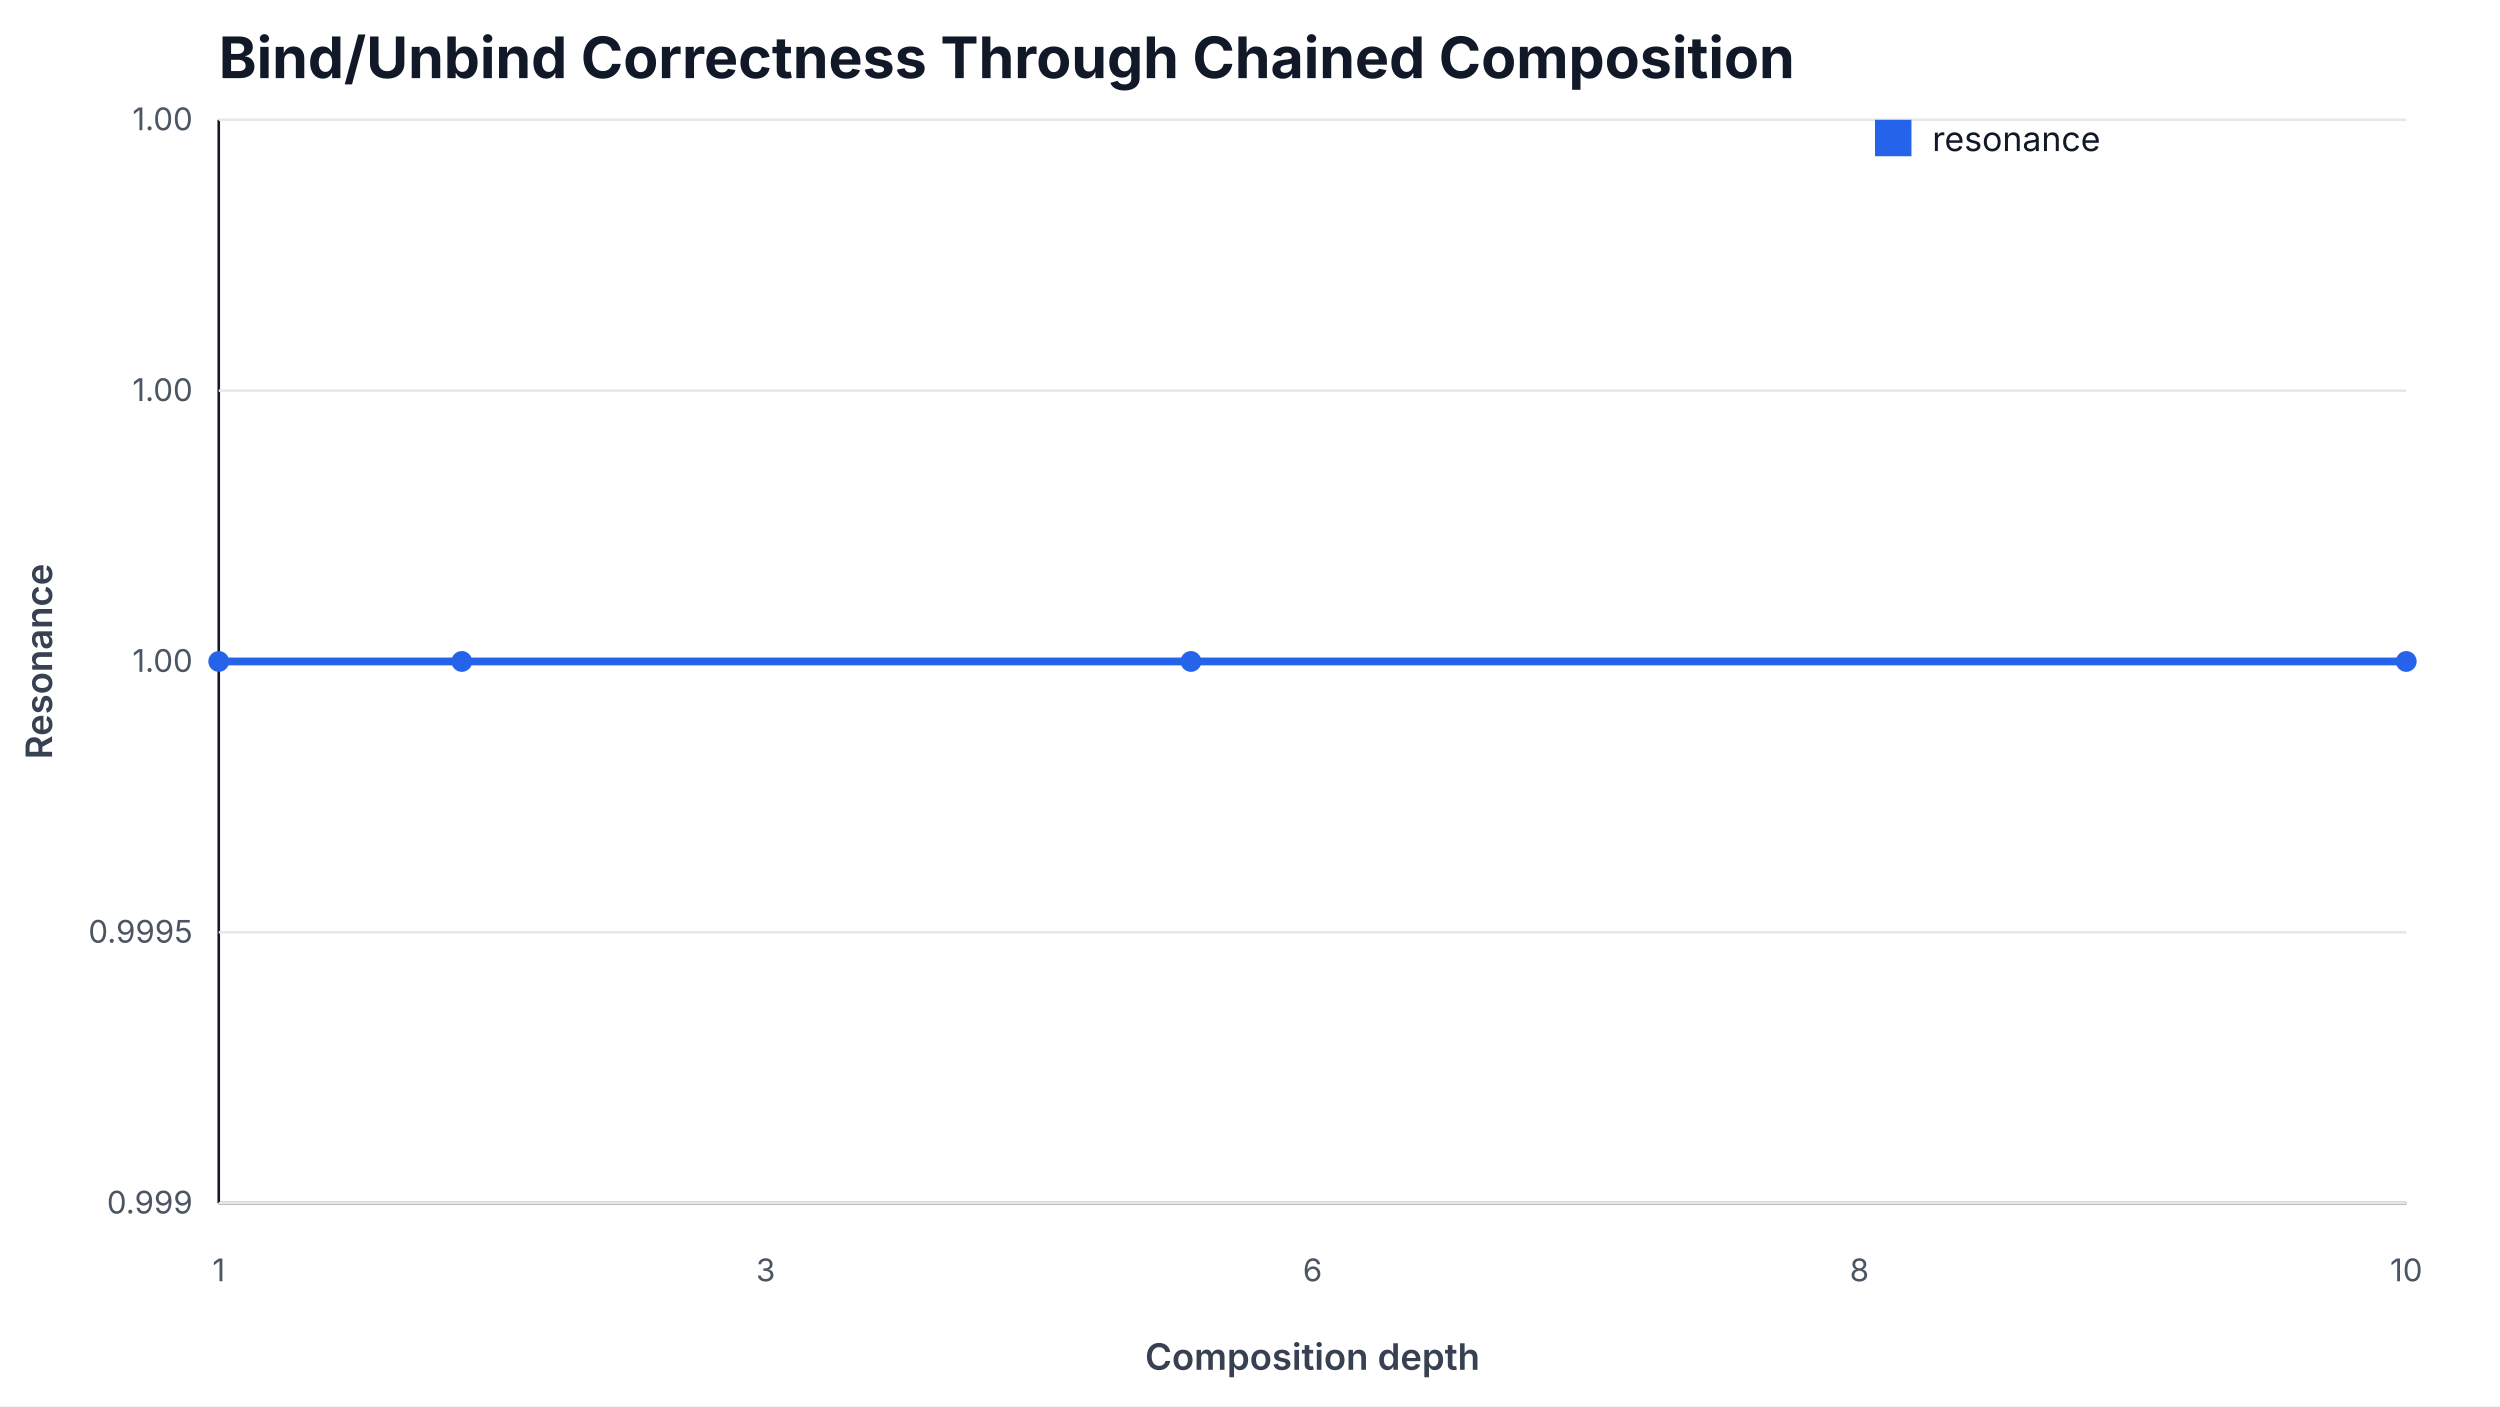
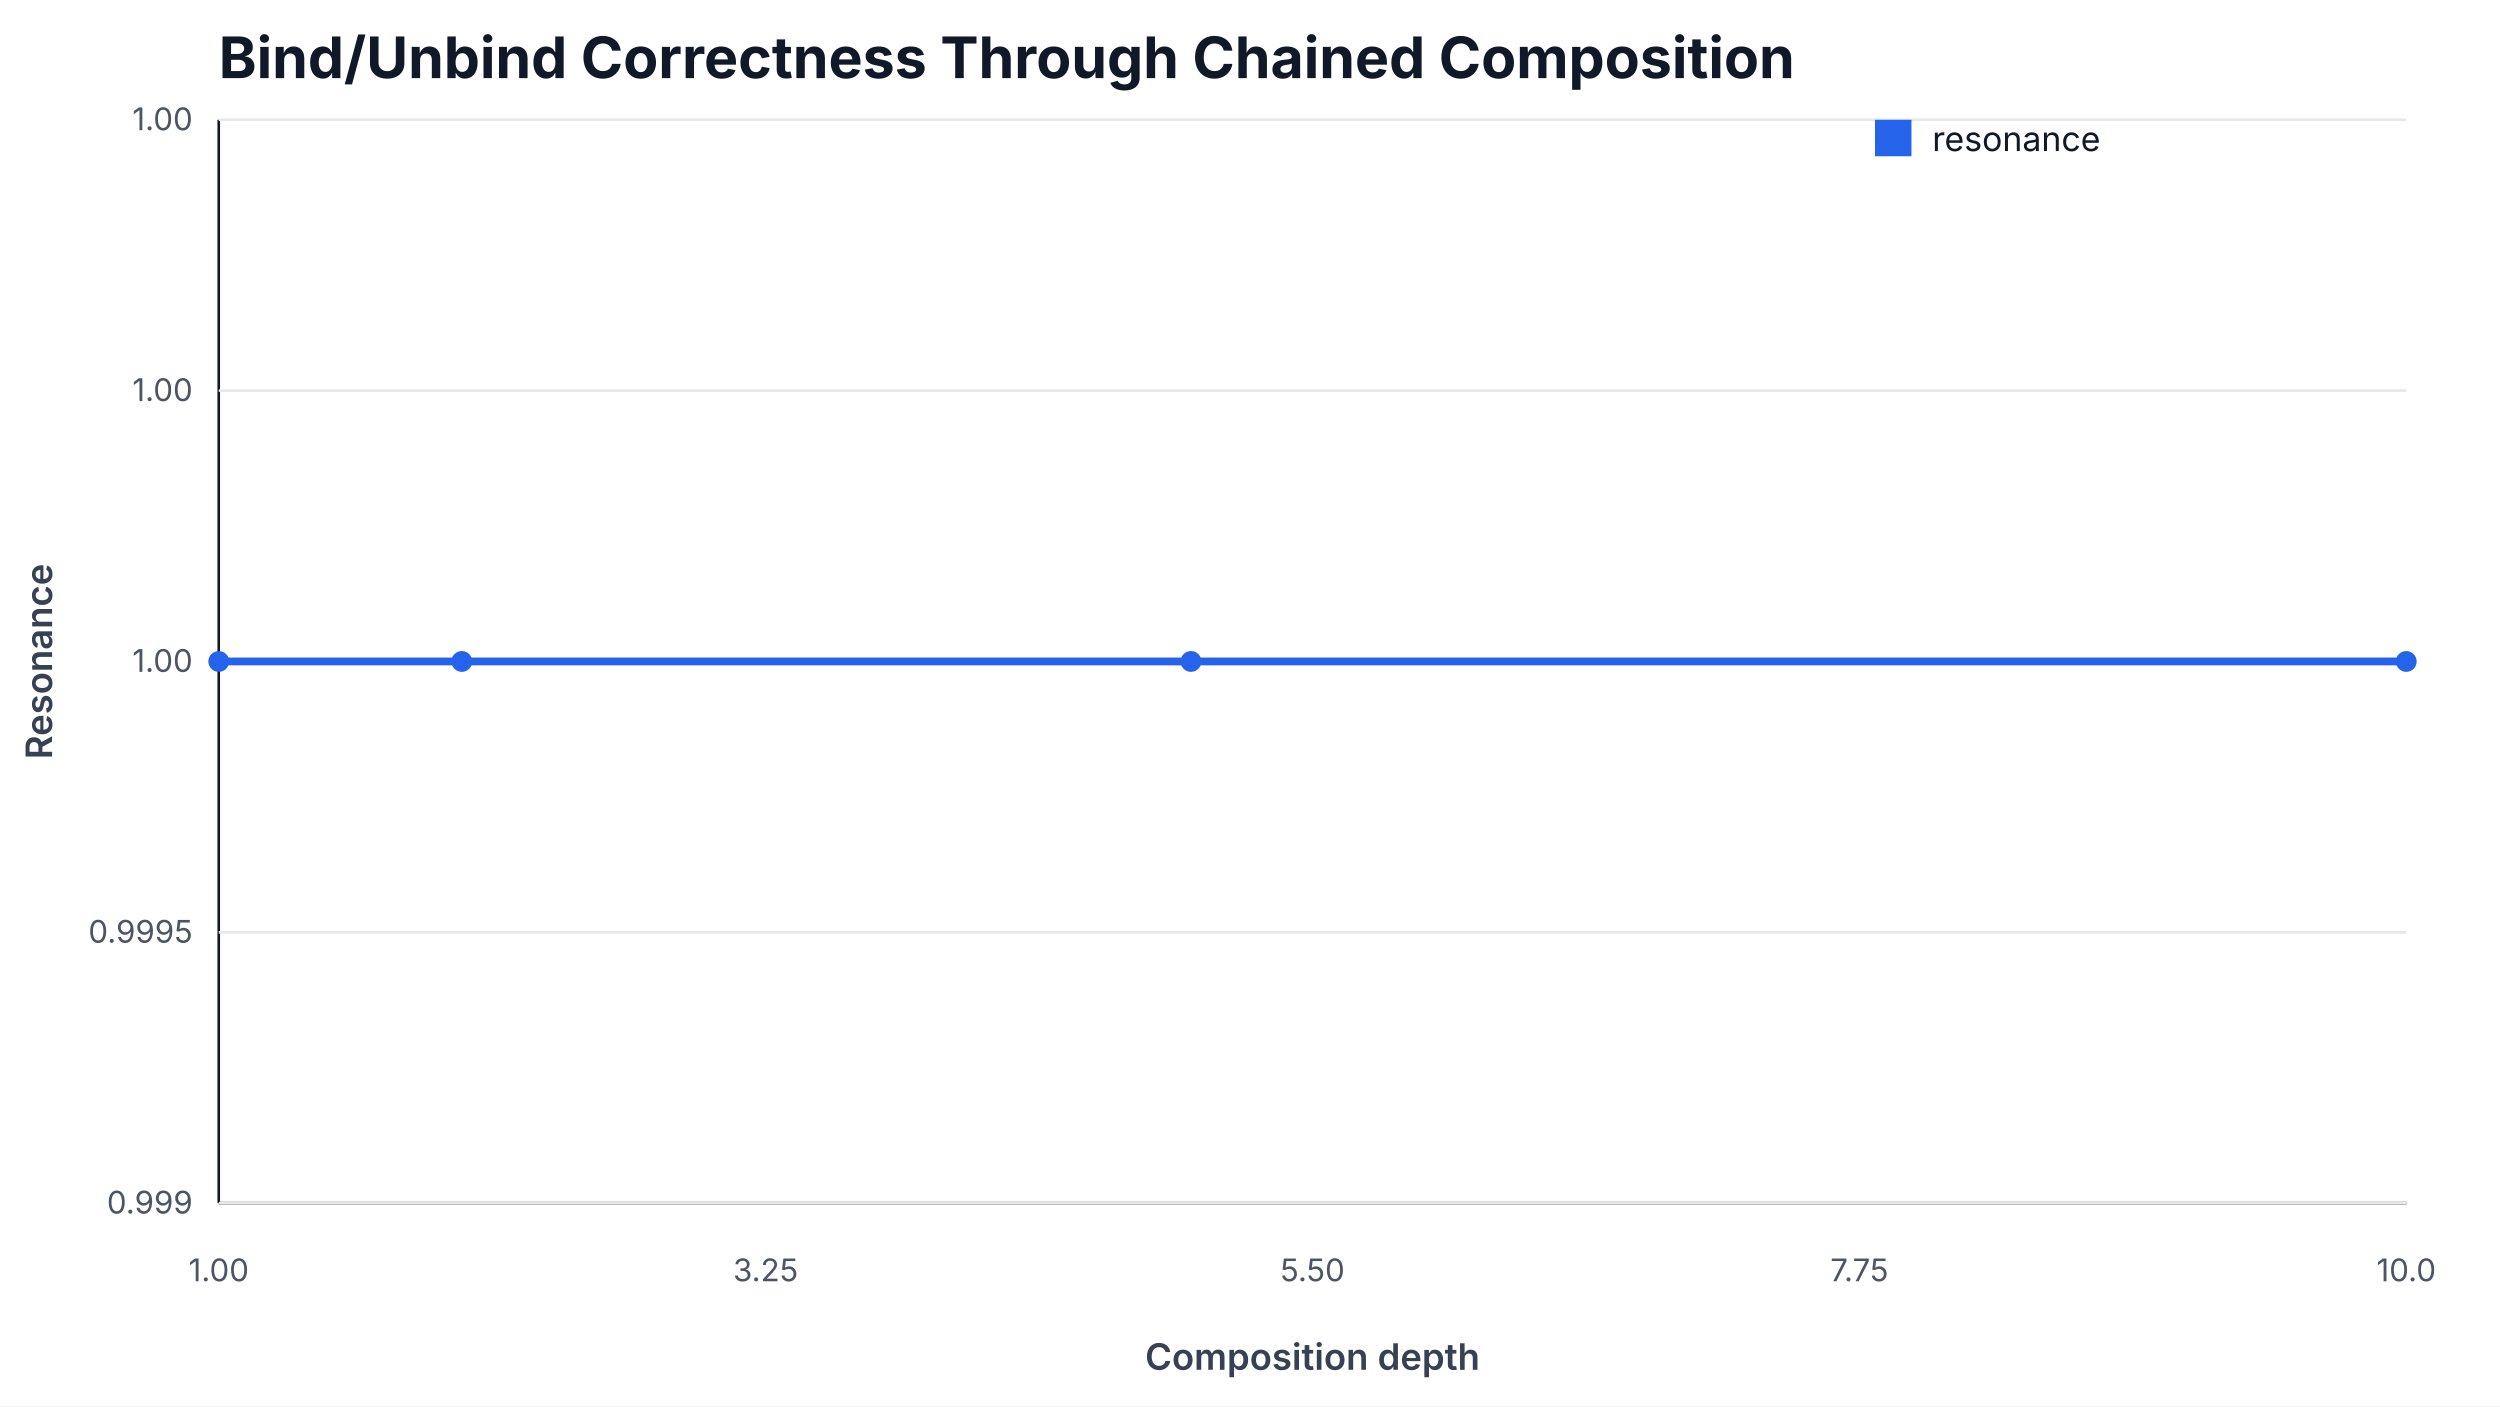
<svg xmlns="http://www.w3.org/2000/svg" width="960" height="540" viewBox="0 0 960 540">
  <style>
.title { font: 700 22px system-ui, -apple-system, Segoe UI, sans-serif; fill: #111827; }
.axis { font: 600 14px system-ui, -apple-system, Segoe UI, sans-serif; fill: #374151; }
.tick { font: 12px system-ui, -apple-system, Segoe UI, sans-serif; fill: #4b5563; }
.legend { font: 13px system-ui, -apple-system, Segoe UI, sans-serif; fill: #111827; }
.label { font: 700 12px system-ui, -apple-system, Segoe UI, sans-serif; fill: #111827; }
</style>
  <rect x="0" y="0" width="960" height="540" fill="#ffffff" />
  <text x="84" y="30" class="title">Bind/Unbind Correctness Through Chained Composition</text>
  <line x1="84" y1="462" x2="924" y2="462" stroke="#111827" />
  <line x1="84" y1="46" x2="84" y2="462" stroke="#111827" />
  <line x1="84" y1="462.00" x2="924" y2="462.00" stroke="#e5e7eb" />
  <text x="74" y="466.00" class="tick" text-anchor="end">0.999</text>
  <line x1="84" y1="358.00" x2="924" y2="358.00" stroke="#e5e7eb" />
  <text x="74" y="362.00" class="tick" text-anchor="end">0.9995</text>
  <line x1="84" y1="254.00" x2="924" y2="254.00" stroke="#e5e7eb" />
  <text x="74" y="258.00" class="tick" text-anchor="end">1.00</text>
  <line x1="84" y1="150.00" x2="924" y2="150.00" stroke="#e5e7eb" />
  <text x="74" y="154.00" class="tick" text-anchor="end">1.00</text>
  <line x1="84" y1="46.00" x2="924" y2="46.00" stroke="#e5e7eb" />
  <text x="74" y="50.00" class="tick" text-anchor="end">1.00</text>
-   <text x="84.00" y="492" class="tick" text-anchor="middle">1</text>
-   <text x="294.00" y="492" class="tick" text-anchor="middle">3</text>
-   <text x="504.00" y="492" class="tick" text-anchor="middle">6</text>
-   <text x="714.00" y="492" class="tick" text-anchor="middle">8</text>
-   <text x="924.00" y="492" class="tick" text-anchor="middle">10</text>
+   <text x="84.00" y="492" class="tick" text-anchor="middle">1.00</text>
+   <text x="294.00" y="492" class="tick" text-anchor="middle">3.25</text>
+   <text x="504.00" y="492" class="tick" text-anchor="middle">5.50</text>
+   <text x="714.00" y="492" class="tick" text-anchor="middle">7.75</text>
+   <text x="924.00" y="492" class="tick" text-anchor="middle">10.0</text>
  <text x="504.0" y="526" class="axis" text-anchor="middle">Composition depth</text>
  <text x="20" y="254.0" class="axis" text-anchor="middle" transform="rotate(-90 20 254.0)">Resonance</text>
  <path d="M84.00,254.00 L177.33,254.00 L457.33,254.00 L924.00,254.00" fill="none" stroke="#2563eb" stroke-width="3" />
  <circle cx="84.00" cy="254.00" r="4" fill="#2563eb" />
  <circle cx="177.33" cy="254.00" r="4" fill="#2563eb" />
  <circle cx="457.33" cy="254.00" r="4" fill="#2563eb" />
  <circle cx="924.00" cy="254.00" r="4" fill="#2563eb" />
  <rect x="720" y="46" width="14" height="14" fill="#2563eb" />
  <text x="742" y="58" class="legend">resonance</text>
</svg>
